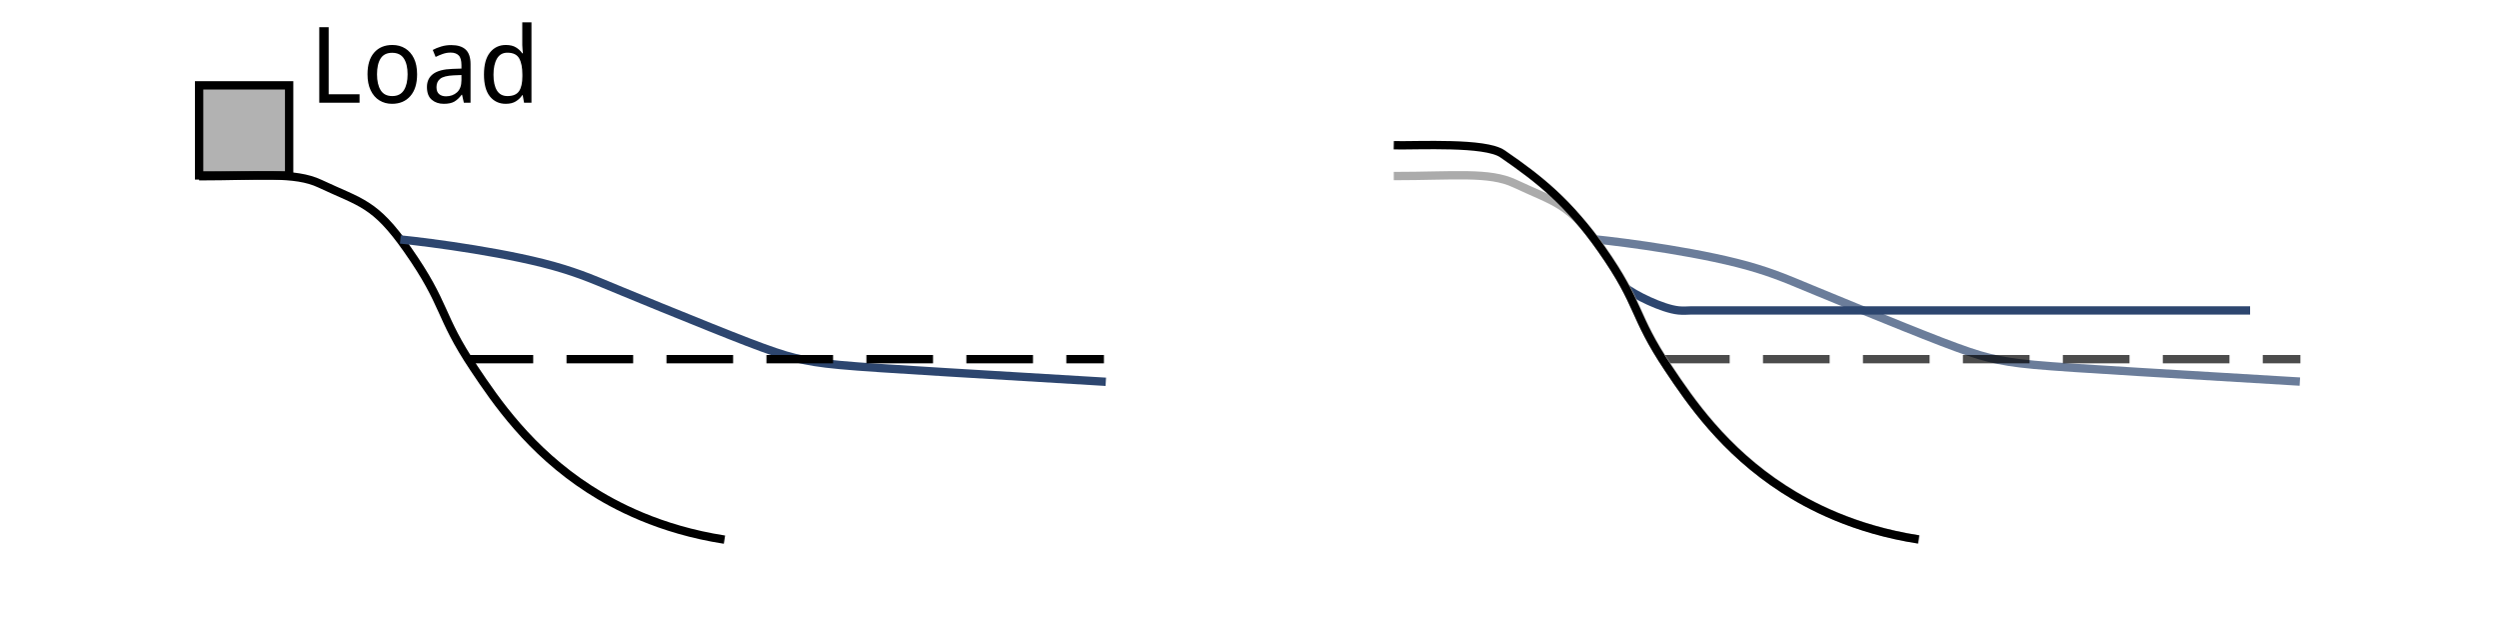
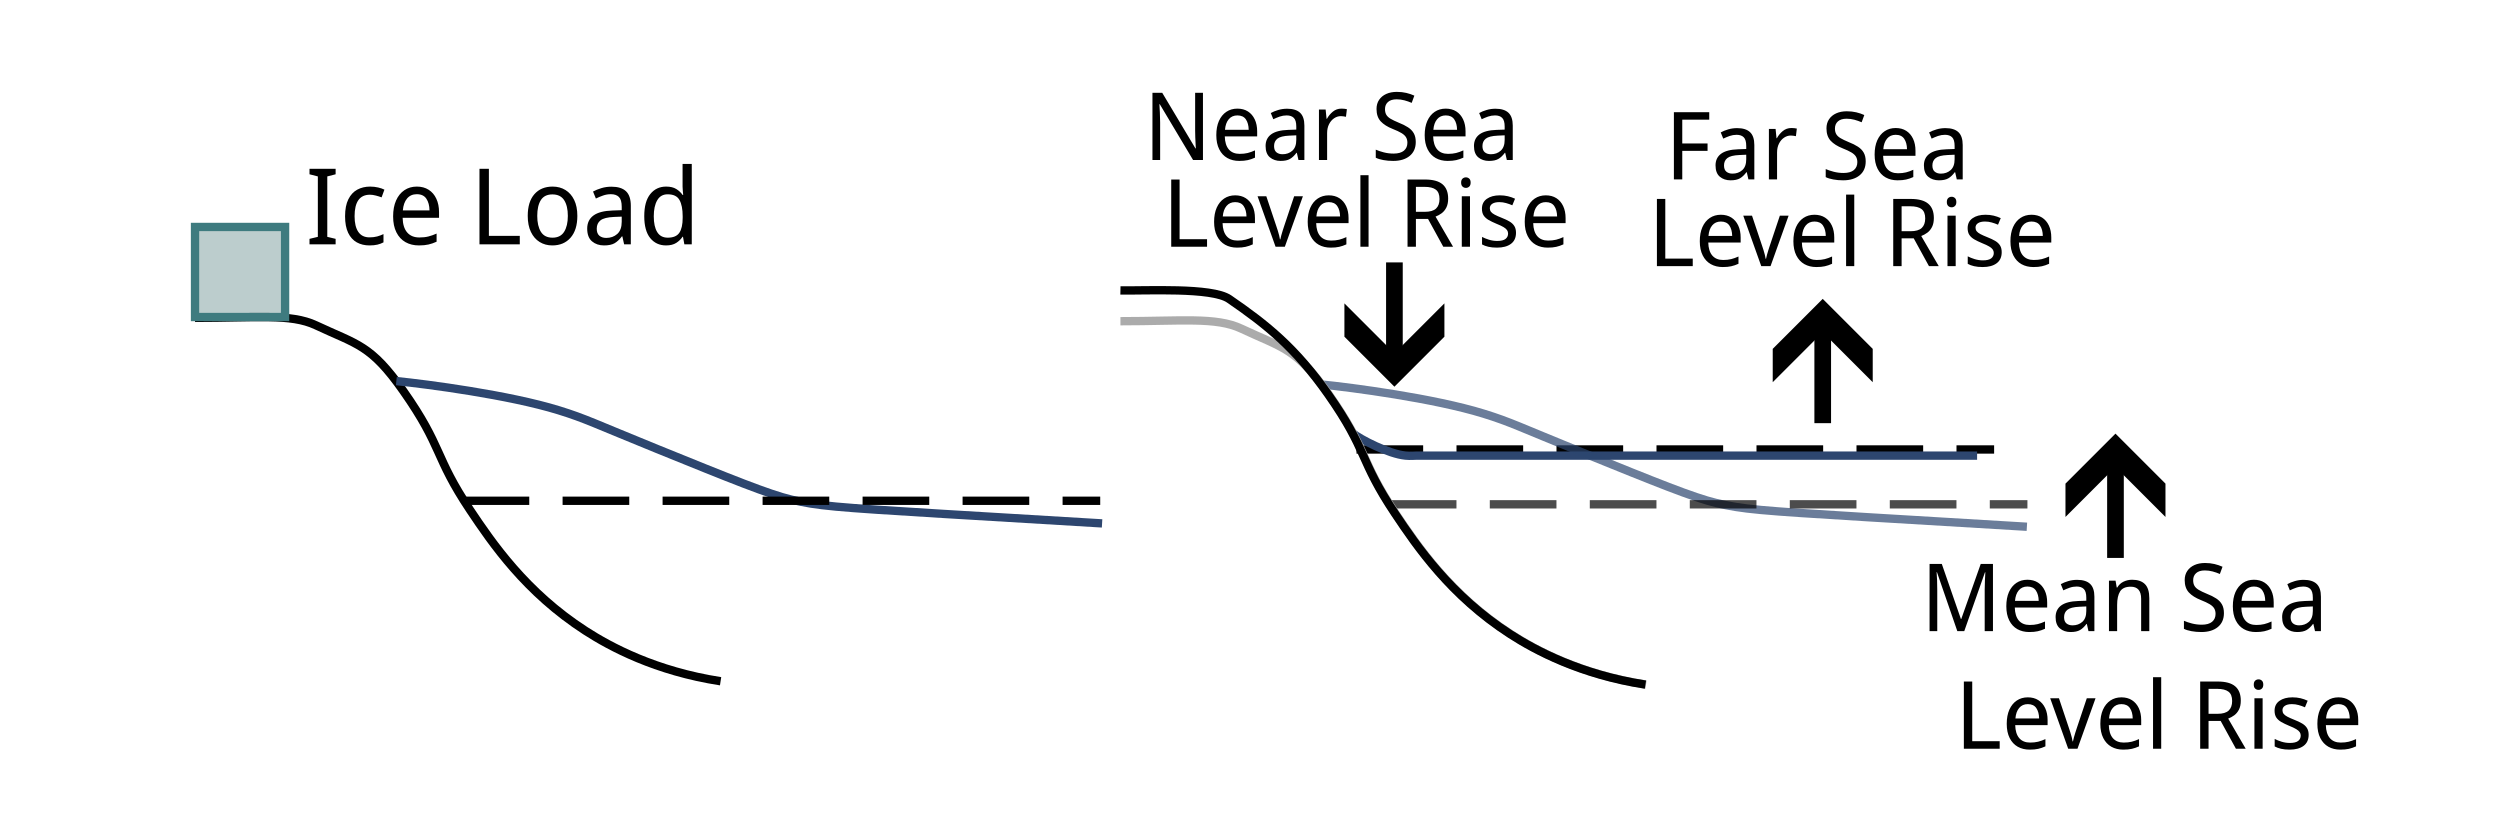
- <svg xmlns="http://www.w3.org/2000/svg" version="1.1" viewBox="0 0 1133.86 283.46" id="svg11">
-   <path class="st5" d="M 1020.93,140.8 H 767.05 c -1.32,0 -3.04,0.22 -5.37,0 -7.54,-0.73 -20.43,-7.3 -24.13,-10.31" id="path9" style="stroke-width:3.78;stroke-dasharray:none;stroke:#2d466f;stroke-opacity:1" />
+ <svg xmlns="http://www.w3.org/2000/svg" version="1.1" viewBox="0 0 1133.858 377.953" id="svg11" width="300mm" height="100mm">
+   <path style="fill:#000000;stroke:#000000;stroke-width:3.78;stroke-dasharray:30.236, 15.118;stroke-dashoffset:0;stroke-opacity:1" d="m 615.229,203.858 h 289.194" id="path4-9" />
+   <path class="st5" d="m 896.702,206.636 h -253.88 c -1.32,0 -3.04,0.22 -5.37,0 -7.54,-0.73 -20.43,-7.3 -24.13,-10.31" id="path9" style="stroke:#2d466f;stroke-width:3.78;stroke-dasharray:none;stroke-opacity:1" />
  <defs id="defs1">
+     <marker style="overflow:visible" id="ArrowWideHeavy" refX="0" refY="0" orient="auto-start-reverse" markerWidth="1" markerHeight="1" viewBox="0 0 1 1" preserveAspectRatio="xMidYMid">
+       <path style="fill:context-stroke;fill-rule:evenodd;stroke:none" d="m 1,0 -3,3 h -2 l 3,-3 -3,-3 h 2 z" id="path7" />
+     </marker>
    <style id="style1">
      .st0, .st1, .st2, .st3, .st4, .st5, .st6, .st7 {
        fill: none;
      }

      .st1, .st2, .st3 {
        stroke: #ababab;
      }

      .st1, .st2, .st3, .st4, .st5, .st6, .st7 {
        stroke-miterlimit: 10;
      }

      .st1, .st7 {
        stroke-width: 6px;
      }

      .st2, .st3, .st4, .st6 {
        stroke-width: 7px;
      }

      .st3, .st4 {
        stroke-dasharray: 95.68 47.84;
      }

      .st4, .st5, .st6, .st7 {
        stroke: #000;
      }

      .st5 {
        stroke-width: 8px;
      }

      .st8 {
        display: none;
      }
    </style>
+     <marker style="overflow:visible" id="ArrowWideHeavy-8" refX="0" refY="0" orient="auto-start-reverse" markerWidth="1" markerHeight="1" viewBox="0 0 1 1" preserveAspectRatio="xMidYMid">
+       <path style="fill:context-stroke;fill-rule:evenodd;stroke:none" d="m 1,0 -3,3 h -2 l 3,-3 -3,-3 h 2 z" id="path7-6" />
+     </marker>
  </defs>
-   <path class="st1" d="m 1043.51,173.07 c -17.61,-1.03 -42.36,-2.5 -72.13,-4.32 -49.5,-3.02 -56.8,-3.59 -68.89,-6.48 -10.24,-2.45 -27.09,-9.29 -60.79,-22.96 -28.5,-11.57 -32.34,-13.74 -44.58,-17.53 -22.6,-7 -59.91,-11.87 -73.69,-13.26" id="path8" style="display:inline;stroke-width:3.78;stroke-dasharray:none;stroke:#2d466f;stroke-opacity:0.7" />
-   <path style="display:inline;fill:#000000;stroke:#000000;stroke-width:3.78;stroke-dasharray:30.236, 15.118;stroke-dashoffset:0;stroke-opacity:0.7" d="M 754.559,162.896 H 1043.753" id="path4-3" />
-   <path class="st1" d="m 632.39,79.85 c 27.58,0 43.39,-2.02 54.82,3.36 18.7,8.8 24.82,8.66 39.7,29.86 17.93,25.54 13.94,29.56 30.24,53.94 10.02,15 25.24,37.29 52.31,54.76 11.31,7.3 31.76,18.32 61.3,22.89" id="path1" style="stroke-width:3.78;stroke-dasharray:none" />
-   <path class="st7" d="m 90.34,79.94 c 27.58,0 43.39,-2.02 54.82,3.36 18.7,8.8 24.82,8.66 39.7,29.86 17.93,25.54 13.94,29.56 30.24,53.94 10.02,15 25.24,37.29 52.31,54.76 11.31,7.3 31.76,18.32 61.3,22.89" id="path2" style="stroke-width:3.78;stroke-dasharray:none" />
-   <path class="st7" d="m 501.73,173.16 c -17.61,-1.03 -42.36,-2.5 -72.13,-4.32 -49.5,-3.02 -56.8,-3.59 -68.89,-6.48 -10.24,-2.45 -27.09,-9.29 -60.79,-22.96 -28.5,-11.57 -32.34,-13.74 -44.58,-17.53 -22.6,-7 -59.91,-11.87 -73.69,-13.26" id="path3" style="stroke:#2d466f;stroke-width:3.78;stroke-dasharray:none;stroke-opacity:1" />
-   <rect class="st6" x="90.34" y="38.71" width="40.85" height="40.85" id="rect5" style="stroke-width:3.78;stroke-dasharray:none;stroke:#000000;stroke-opacity:1;fill:#000000;fill-opacity:0.302" />
-   <path class="st7" d="m 632.39,65.88 c 11.34,0.23 41.45,-1.51 49.31,3.88 17.04,11.7 30.07,22.12 44.95,43.32 17.93,25.54 13.94,29.56 30.24,53.94 10.02,15 25.24,37.29 52.31,54.76 11.31,7.3 31.76,18.32 61.3,22.89" id="path5" style="stroke-width:3.78;stroke-dasharray:none" />
-   <path class="st0" d="M 1013.19,138.83" id="path10" style="stroke-width:3.78;stroke-dasharray:none" />
-   <path class="st0" d="M 741.83,138.83" id="path11" style="stroke-width:3.78;stroke-dasharray:none" />
-   <path style="fill:#000000;stroke:#000000;stroke-width:3.78;stroke-dasharray:30.236, 15.118;stroke-dashoffset:0;stroke-opacity:1" d="M 211.693,162.896 H 500.887" id="path4" />
-   <text xml:space="preserve" style="font-size:48px;font-family:'Noto Sans Display';-inkscape-font-specification:'Noto Sans Display';text-align:start;writing-mode:lr-tb;direction:ltr;text-anchor:start;fill:#000000;stroke:#2d466f;stroke-width:3.78;stroke-dasharray:30.236, 15.118;stroke-dashoffset:0;stroke-opacity:0" x="140.484" y="46.603" id="text4">
-     <tspan id="tspan4" x="140.484" y="46.603">Load</tspan>
+   <path class="st1" d="m 919.282,238.906 c -17.61,-1.03 -42.36,-2.5 -72.13,-4.32 -49.5,-3.02 -56.8,-3.59 -68.89,-6.48 -10.24,-2.45 -27.09,-9.29 -60.79,-22.96 -28.5,-11.57 -32.34,-13.74 -44.58,-17.53 -22.6,-7 -59.91,-11.87 -73.69,-13.26" id="path8" style="display:inline;stroke:#2d466f;stroke-width:3.78;stroke-dasharray:none;stroke-opacity:0.7" />
+   <path style="display:inline;fill:#000000;stroke:#000000;stroke-width:3.78;stroke-dasharray:30.236, 15.118;stroke-dashoffset:0;stroke-opacity:0.7" d="M 630.331,228.732 H 919.525" id="path4-3" />
+   <path class="st1" d="m 508.162,145.686 c 27.58,0 43.39,-2.02 54.82,3.36 18.7,8.8 24.82,8.66 39.7,29.86 17.93,25.54 13.94,29.56 30.24,53.94 10.02,15 25.24,37.29 52.31,54.76 11.31,7.3 31.76,18.32 61.3,22.89" id="path1" style="stroke-width:3.78;stroke-dasharray:none" />
+   <path class="st7" d="m 88.451,144.166 c 27.58,0 43.39,-2.02 54.82,3.36 18.7,8.8 24.82,8.66 39.7,29.86 17.93,25.54 13.94,29.56 30.24,53.94 10.02,15 25.24,37.29 52.31,54.76 11.31,7.3 31.76,18.32 61.3,22.89" id="path2" style="stroke-width:3.78;stroke-dasharray:none" />
+   <path class="st7" d="m 499.841,237.386 c -17.61,-1.03 -42.36,-2.5 -72.13,-4.32 -49.5,-3.02 -56.8,-3.59 -68.89,-6.48 -10.24,-2.45 -27.09,-9.29 -60.79,-22.96 -28.5,-11.57 -32.34,-13.74 -44.58,-17.53 -22.6,-7 -59.91,-11.87 -73.69,-13.26" id="path3" style="stroke:#2d466f;stroke-width:3.78;stroke-dasharray:none;stroke-opacity:1" />
+   <rect class="st6" x="88.451" y="102.936" width="40.85" height="40.85" id="rect5" style="fill:#225c5a;fill-opacity:0.302;stroke:#3e7b7f;stroke-width:3.78;stroke-dasharray:none;stroke-opacity:1" />
+   <path class="st7" d="m 508.162,131.716 c 11.34,0.23 41.45,-1.51 49.31,3.88 17.04,11.7 30.07,22.12 44.95,43.32 17.93,25.54 13.94,29.56 30.24,53.94 10.02,15 25.24,37.29 52.31,54.76 11.31,7.3 31.76,18.32 61.3,22.89" id="path5" style="stroke-width:3.78;stroke-dasharray:none" />
+   <path class="st0" d="M 888.962,204.666" id="path10" style="stroke-width:3.78;stroke-dasharray:none" />
+   <path class="st0" d="M 617.602,204.666" id="path11" style="stroke-width:3.78;stroke-dasharray:none" />
+   <path style="fill:#000000;stroke:#000000;stroke-width:3.78;stroke-dasharray:30.236, 15.118;stroke-dashoffset:0;stroke-opacity:1" d="M 209.804,227.122 H 498.998" id="path4" />
+   <text xml:space="preserve" style="font-size:48px;font-family:'Noto Sans Display';-inkscape-font-specification:'Noto Sans Display';text-align:start;writing-mode:lr-tb;direction:ltr;text-anchor:start;fill:#000000;stroke:#2d466f;stroke-width:3.78;stroke-dasharray:30.236, 15.118;stroke-dashoffset:0;stroke-opacity:0" x="138.595" y="110.829" id="text4">
+     <tspan id="tspan4" x="138.595" y="110.829">Ice Load</tspan>
+   </text>
+   <path style="fill:#000000;fill-opacity:0.302;stroke:#000000;stroke-width:7.559;stroke-dasharray:none;stroke-dashoffset:0;stroke-opacity:1;marker-end:url(#ArrowWideHeavy)" d="m 632.425,119.011 v 48.816" id="path6" />
+   <path style="fill:#000000;fill-opacity:0.302;stroke:#000000;stroke-width:7.559;stroke-dasharray:none;stroke-dashoffset:0;stroke-opacity:1;marker-start:url(#ArrowWideHeavy)" d="m 826.686,143.107 v 48.816" id="path6-2" />
+   <text xml:space="preserve" style="font-size:42.667px;font-family:'Noto Sans Display';-inkscape-font-specification:'Noto Sans Display';text-align:start;writing-mode:lr-tb;direction:ltr;text-anchor:start;fill:#000000;fill-opacity:0.302;stroke:#000000;stroke-width:7.559;stroke-dasharray:none;stroke-dashoffset:0;stroke-opacity:1" x="855.584" y="67.362" id="text7-2">
+     <tspan x="855.584" y="67.362" style="font-style:normal;font-variant:normal;font-weight:normal;font-stretch:normal;font-size:42.667px;font-family:'Noto Sans Display';-inkscape-font-specification:'Noto Sans Display, Normal';font-variant-ligatures:normal;font-variant-caps:normal;font-variant-numeric:normal;font-variant-east-asian:normal;text-align:center;text-anchor:middle;fill:#000000;fill-opacity:1;stroke:#000000;stroke-opacity:0" id="tspan8-9" dy="14">Far Sea </tspan>
+     <tspan x="855.584" y="120.695" style="font-style:normal;font-variant:normal;font-weight:normal;font-stretch:normal;font-size:42.667px;font-family:'Noto Sans Display';-inkscape-font-specification:'Noto Sans Display, Normal';font-variant-ligatures:normal;font-variant-caps:normal;font-variant-numeric:normal;font-variant-east-asian:normal;text-align:center;text-anchor:middle;fill:#000000;fill-opacity:1;stroke:#000000;stroke-opacity:0" id="tspan9-4">Level Rise</tspan>
+   </text>
+   <path style="fill:#000000;fill-opacity:0.302;stroke:#000000;stroke-width:7.559;stroke-dasharray:none;stroke-dashoffset:0;stroke-opacity:1;marker-start:url(#ArrowWideHeavy-8)" d="m 959.459,204.227 v 48.816" id="path6-2-5" />
+   <text xml:space="preserve" style="font-size:42.667px;font-family:'Noto Sans Display';-inkscape-font-specification:'Noto Sans Display';text-align:start;writing-mode:lr-tb;direction:ltr;text-anchor:start;fill:#000000;fill-opacity:0.302;stroke:#000000;stroke-width:7.559;stroke-dasharray:none;stroke-dashoffset:0;stroke-opacity:1" x="994.797" y="286.234" id="text7-2-8">
+     <tspan x="994.797" y="286.234" style="font-style:normal;font-variant:normal;font-weight:normal;font-stretch:normal;font-size:42.667px;font-family:'Noto Sans Display';-inkscape-font-specification:'Noto Sans Display, Normal';font-variant-ligatures:normal;font-variant-caps:normal;font-variant-numeric:normal;font-variant-east-asian:normal;text-align:center;text-anchor:middle;fill:#000000;fill-opacity:1;stroke:#000000;stroke-opacity:0" id="tspan8-9-1">Mean Sea </tspan>
+     <tspan x="994.797" y="339.567" style="font-style:normal;font-variant:normal;font-weight:normal;font-stretch:normal;font-size:42.667px;font-family:'Noto Sans Display';-inkscape-font-specification:'Noto Sans Display, Normal';font-variant-ligatures:normal;font-variant-caps:normal;font-variant-numeric:normal;font-variant-east-asian:normal;text-align:center;text-anchor:middle;fill:#000000;fill-opacity:1;stroke:#000000;stroke-opacity:0" id="tspan9-4-6">Level Rise</tspan>
+   </text>
+   <text xml:space="preserve" style="font-size:42.667px;font-family:'Noto Sans Display';-inkscape-font-specification:'Noto Sans Display';text-align:start;writing-mode:lr-tb;direction:ltr;text-anchor:start;fill:#000000;fill-opacity:0.302;stroke:#000000;stroke-width:7.559;stroke-dasharray:none;stroke-dashoffset:0;stroke-opacity:1" x="635.301" y="58.561" id="text7-2-4">
+     <tspan x="635.301" y="58.561" style="font-style:normal;font-variant:normal;font-weight:normal;font-stretch:normal;font-size:42.667px;font-family:'Noto Sans Display';-inkscape-font-specification:'Noto Sans Display, Normal';font-variant-ligatures:normal;font-variant-caps:normal;font-variant-numeric:normal;font-variant-east-asian:normal;text-align:center;text-anchor:middle;fill:#000000;fill-opacity:1;stroke:#000000;stroke-opacity:0" id="tspan8-9-7" dy="14">Near Sea </tspan>
+     <tspan x="635.301" y="111.894" style="font-style:normal;font-variant:normal;font-weight:normal;font-stretch:normal;font-size:42.667px;font-family:'Noto Sans Display';-inkscape-font-specification:'Noto Sans Display, Normal';font-variant-ligatures:normal;font-variant-caps:normal;font-variant-numeric:normal;font-variant-east-asian:normal;text-align:center;text-anchor:middle;fill:#000000;fill-opacity:1;stroke:#000000;stroke-opacity:0" id="tspan9-4-5">Level Rise</tspan>
  </text>
</svg>
